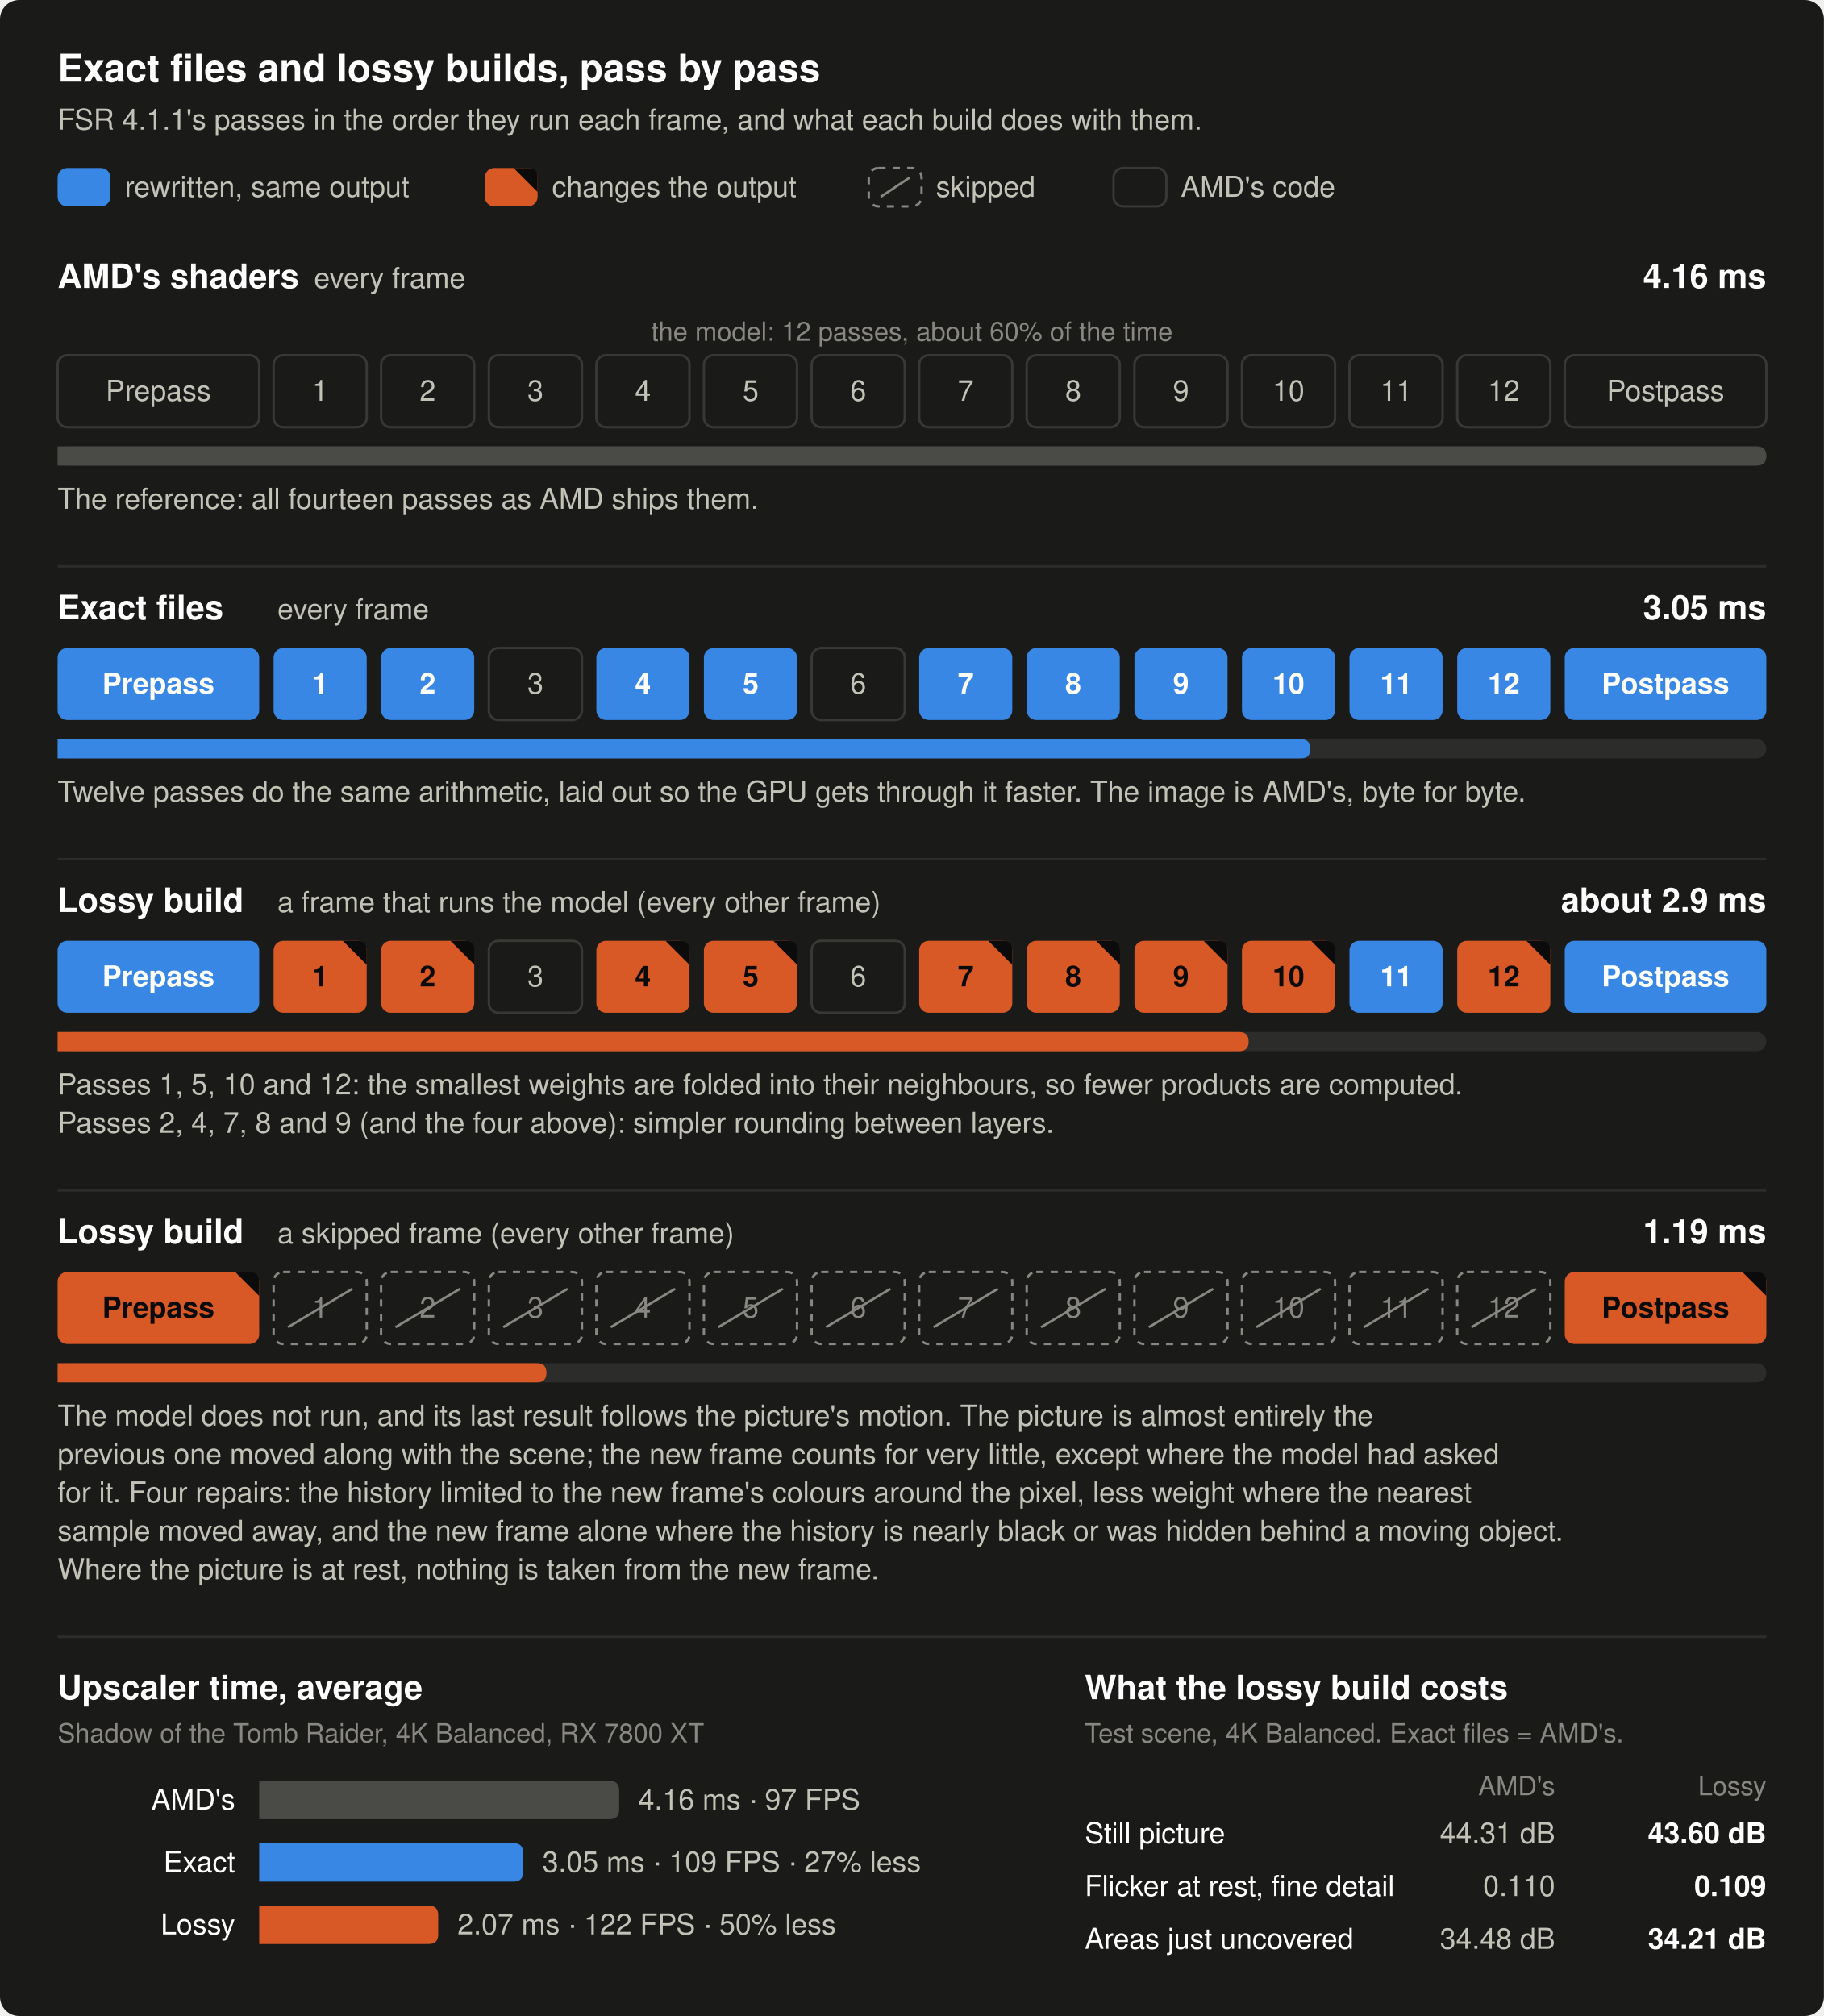
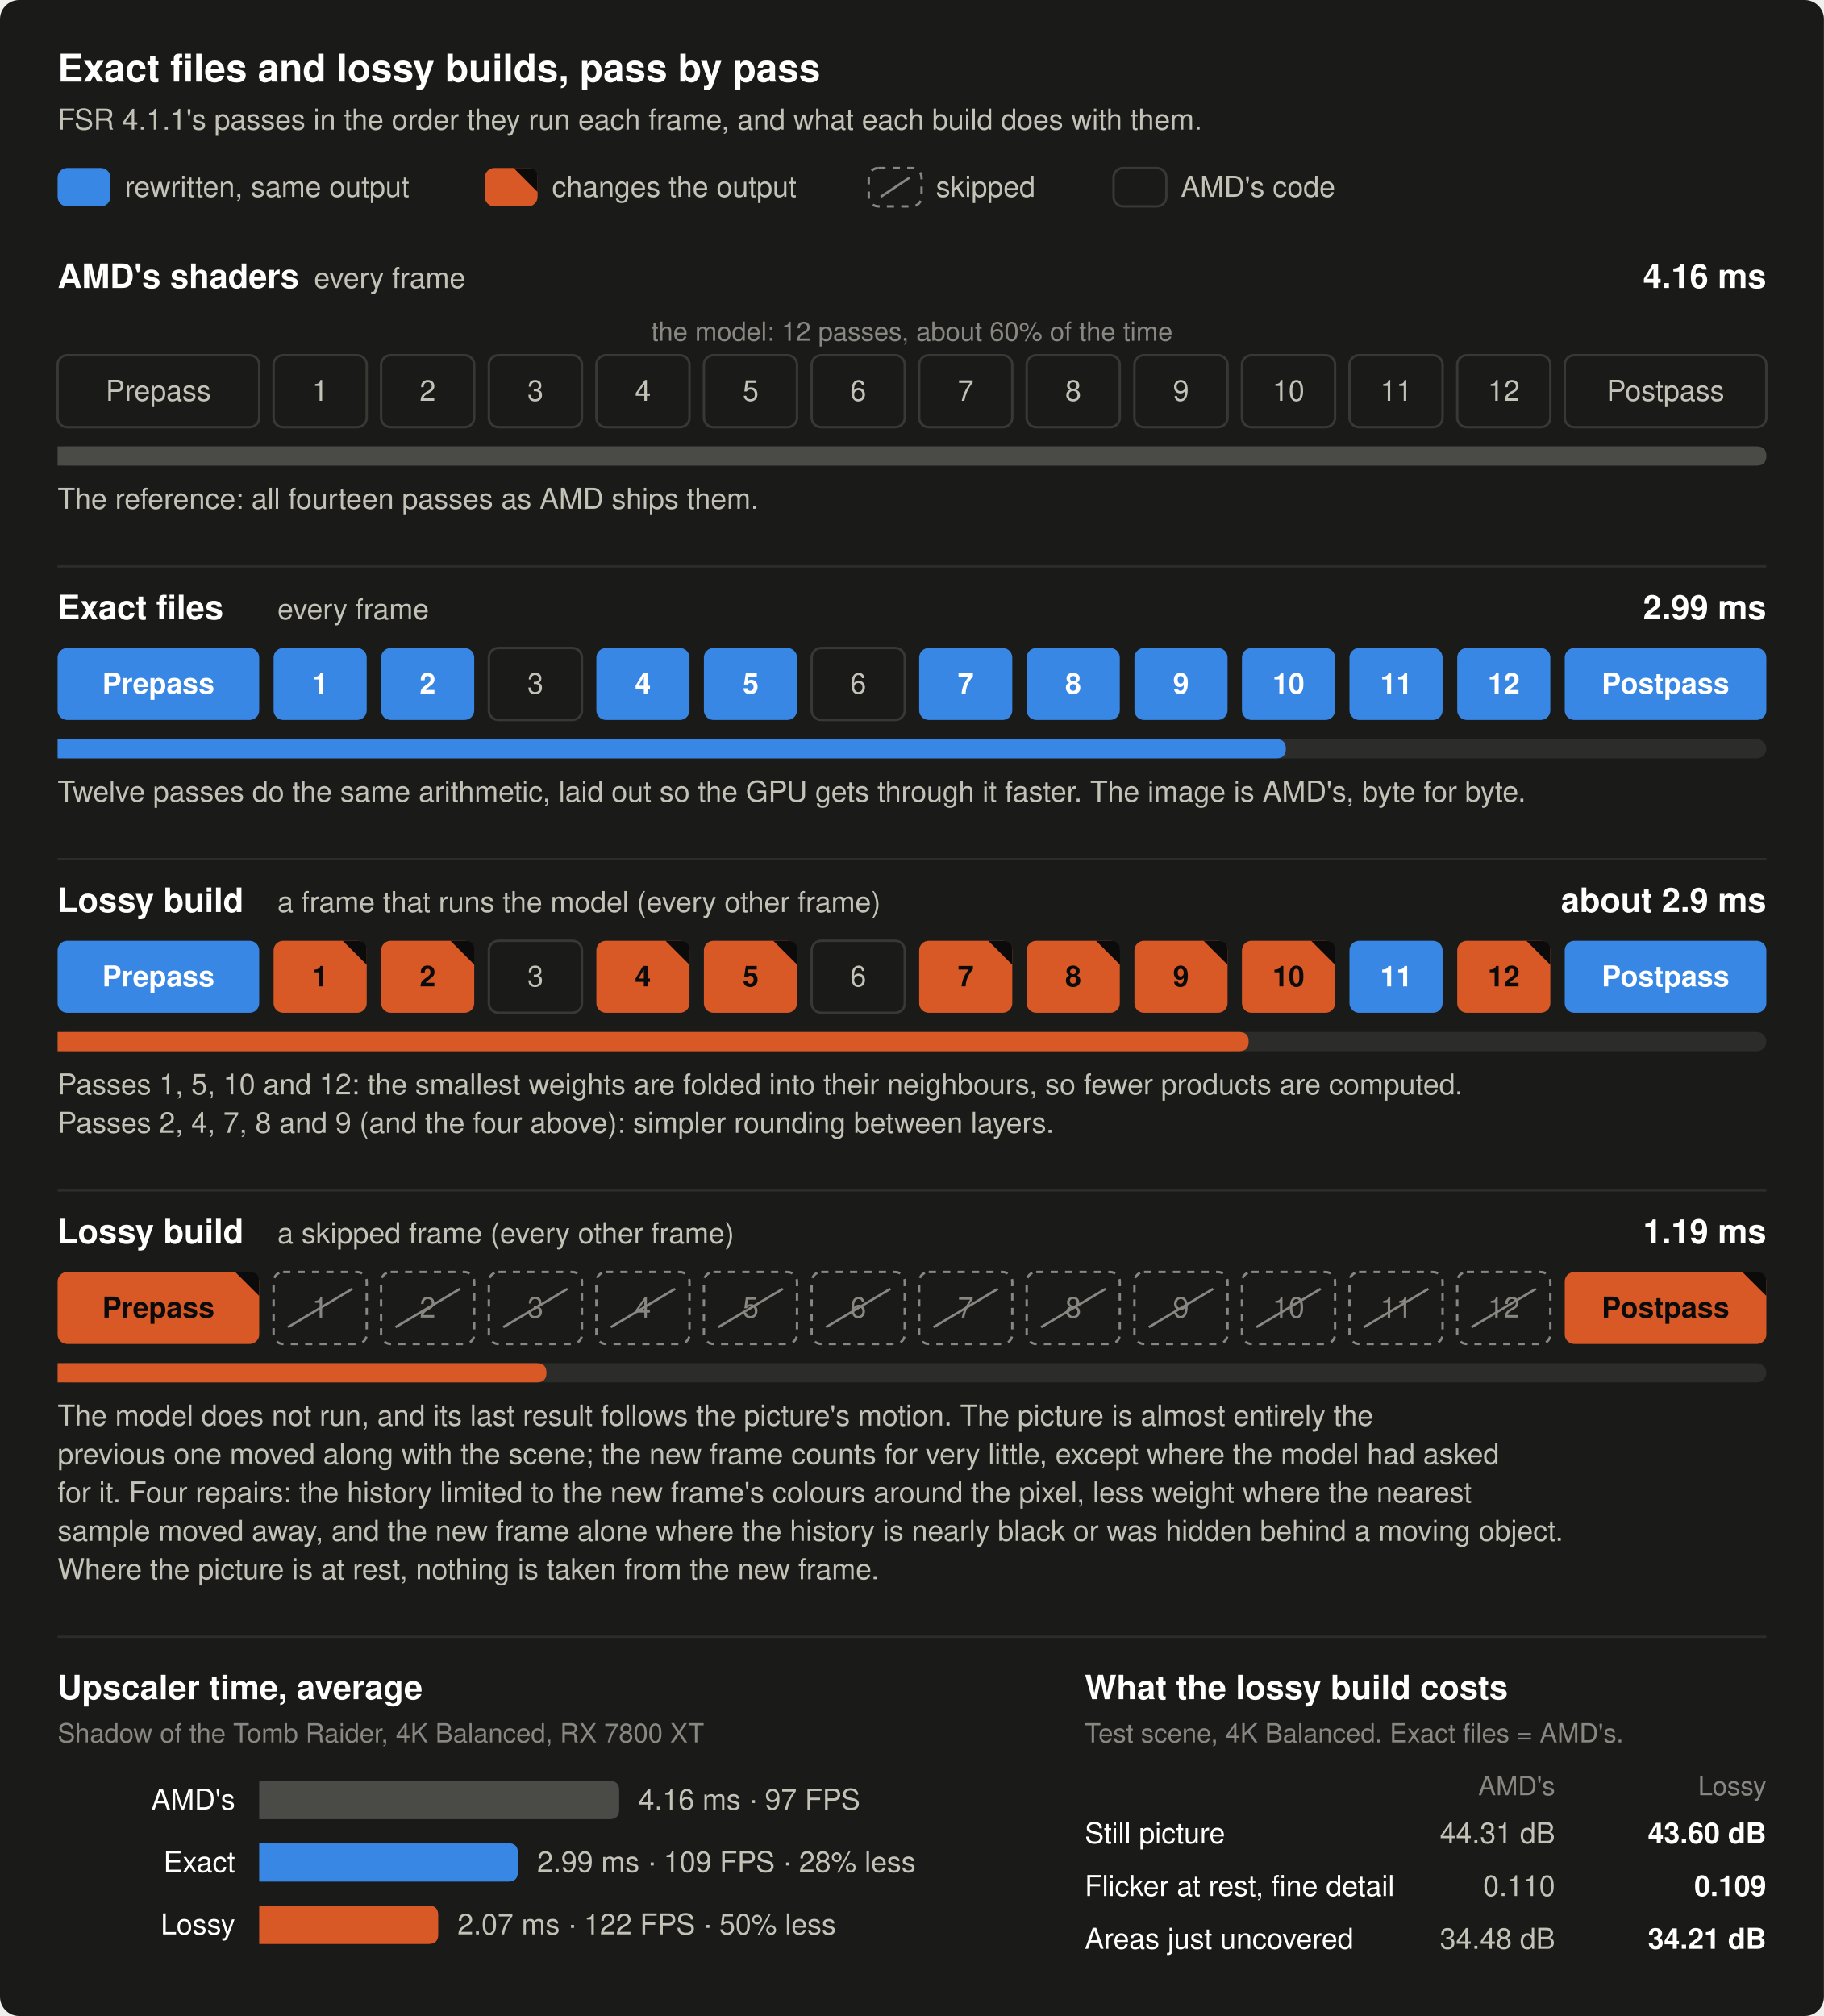
- <svg xmlns="http://www.w3.org/2000/svg" width="760" height="840" viewBox="0 0 760 840" role="img" aria-label="How the exact files and the lossy test builds differ from AMD's FSR 4.1.1 shaders, pass by pass. AMD's shaders: all fourteen passes unchanged, 4.16 ms per frame. Exact files: twelve passes rewritten with the same output (model passes 3 and 6 untouched), 3.05 ms, the image is AMD's byte for byte. Lossy build on a frame that runs the model: nine model passes change the output (weights folded in passes 1, 5, 10 and 12, simpler rounding in those and in 2, 4, 7, 8 and 9), about 2.9 ms. Lossy build on a skipped frame: all twelve model passes are skipped and the prepass and postpass show mostly the reprojected history, with the model's last result following the motion and four repairs, and nothing taken from the new frame where the picture is at rest, 1.19 ms. The two kinds of frame alternate, 2.07 ms on average, 50% less than AMD's. Cost of the lossy build in a test scene at 4K Balanced: still picture 43.60 dB against 44.31, flicker on fine detail at rest 0.109 against 0.110, areas just uncovered by a moving object 34.21 dB against 34.48. Shadow of the Tomb Raider, 4K Balanced, Radeon RX 7800 XT.">
+ <svg xmlns="http://www.w3.org/2000/svg" width="760" height="840" viewBox="0 0 760 840" role="img" aria-label="How the exact files and the lossy test builds differ from AMD's FSR 4.1.1 shaders, pass by pass. AMD's shaders: all fourteen passes unchanged, 4.16 ms per frame. Exact files: twelve passes rewritten with the same output (model passes 3 and 6 untouched), 2.99 ms, the image is AMD's byte for byte. Lossy build on a frame that runs the model: nine model passes change the output (weights folded in passes 1, 5, 10 and 12, simpler rounding in those and in 2, 4, 7, 8 and 9), about 2.9 ms. Lossy build on a skipped frame: all twelve model passes are skipped and the prepass and postpass show mostly the reprojected history, with the model's last result following the motion and four repairs, and nothing taken from the new frame where the picture is at rest, 1.19 ms. The two kinds of frame alternate, 2.07 ms on average, 50% less than AMD's. Cost of the lossy build in a test scene at 4K Balanced: still picture 43.60 dB against 44.31, flicker on fine detail at rest 0.109 against 0.110, areas just uncovered by a moving object 34.21 dB against 34.48. Shadow of the Tomb Raider, 4K Balanced, Radeon RX 7800 XT.">
  <rect width="760" height="840" rx="8" fill="#1a1a19" />
  <text x="24.0" y="34.0" font-family="-apple-system, 'Segoe UI', Helvetica, Arial, sans-serif" font-size="16" font-weight="600" text-anchor="start" fill="#ffffff">Exact files and lossy builds, pass by pass</text>
  <text x="24.0" y="54.0" font-family="-apple-system, 'Segoe UI', Helvetica, Arial, sans-serif" font-size="12" text-anchor="start" fill="#c3c2b7">FSR 4.1.1's passes in the order they run each frame, and what each build does with them.</text>
  <rect x="24.0" y="70" width="22.0" height="16" rx="4" fill="#3987e5" />
  <text x="35.0" y="82.0" font-family="-apple-system, 'Segoe UI', Helvetica, Arial, sans-serif" font-size="12" font-weight="600" text-anchor="middle" fill="#ffffff" />
  <text x="52.0" y="82.0" font-family="-apple-system, 'Segoe UI', Helvetica, Arial, sans-serif" font-size="12" text-anchor="start" fill="#c3c2b7">rewritten, same output</text>
  <rect x="202.0" y="70" width="22.0" height="16" rx="4" fill="#d95926" />
  <text x="213.0" y="82.0" font-family="-apple-system, 'Segoe UI', Helvetica, Arial, sans-serif" font-size="12" font-weight="600" text-anchor="middle" fill="#0b0b0b" />
  <path d="M214.0,70 H220.0 Q224.0,70 224.0,74 V80 Z" fill="#0b0b0b" />
  <text x="230.0" y="82.0" font-family="-apple-system, 'Segoe UI', Helvetica, Arial, sans-serif" font-size="12" text-anchor="start" fill="#c3c2b7">changes the output</text>
  <rect x="362.0" y="70" width="22.0" height="16" rx="4" fill="#1a1a19" stroke="#898781" stroke-width="1" stroke-dasharray="3 3" />
  <line x1="367" y1="82" x2="379" y2="74" stroke="#898781" stroke-width="1" />
  <text x="390.0" y="82.0" font-family="-apple-system, 'Segoe UI', Helvetica, Arial, sans-serif" font-size="12" text-anchor="start" fill="#c3c2b7">skipped</text>
  <rect x="464.0" y="70" width="22.0" height="16" rx="4" fill="#1a1a19" stroke="#383835" stroke-width="1" />
  <text x="475.0" y="82.0" font-family="-apple-system, 'Segoe UI', Helvetica, Arial, sans-serif" font-size="12" text-anchor="middle" fill="#c3c2b7" />
  <text x="492.0" y="82.0" font-family="-apple-system, 'Segoe UI', Helvetica, Arial, sans-serif" font-size="12" text-anchor="start" fill="#c3c2b7">AMD's code</text>
  <text x="24.0" y="120.0" font-family="-apple-system, 'Segoe UI', Helvetica, Arial, sans-serif" font-size="14" font-weight="600" text-anchor="start" fill="#ffffff">AMD's shaders</text>
  <text x="130.8" y="120.0" font-family="-apple-system, 'Segoe UI', Helvetica, Arial, sans-serif" font-size="12" text-anchor="start" fill="#c3c2b7">every frame</text>
  <text x="736.0" y="120.0" font-family="-apple-system, 'Segoe UI', Helvetica, Arial, sans-serif" font-size="14" font-weight="600" text-anchor="end" fill="#ffffff">4.16 ms</text>
  <rect x="24.0" y="148" width="84.0" height="30" rx="4" fill="#1a1a19" stroke="#383835" stroke-width="1" />
  <text x="66.0" y="167.0" font-family="-apple-system, 'Segoe UI', Helvetica, Arial, sans-serif" font-size="12" text-anchor="middle" fill="#c3c2b7">Prepass</text>
  <rect x="114.0" y="148" width="38.8" height="30" rx="4" fill="#1a1a19" stroke="#383835" stroke-width="1" />
  <text x="133.4" y="167.0" font-family="-apple-system, 'Segoe UI', Helvetica, Arial, sans-serif" font-size="12" text-anchor="middle" fill="#c3c2b7">1</text>
  <rect x="158.8" y="148" width="38.8" height="30" rx="4" fill="#1a1a19" stroke="#383835" stroke-width="1" />
  <text x="178.2" y="167.0" font-family="-apple-system, 'Segoe UI', Helvetica, Arial, sans-serif" font-size="12" text-anchor="middle" fill="#c3c2b7">2</text>
  <rect x="203.7" y="148" width="38.8" height="30" rx="4" fill="#1a1a19" stroke="#383835" stroke-width="1" />
  <text x="223.1" y="167.0" font-family="-apple-system, 'Segoe UI', Helvetica, Arial, sans-serif" font-size="12" text-anchor="middle" fill="#c3c2b7">3</text>
  <rect x="248.5" y="148" width="38.8" height="30" rx="4" fill="#1a1a19" stroke="#383835" stroke-width="1" />
  <text x="267.9" y="167.0" font-family="-apple-system, 'Segoe UI', Helvetica, Arial, sans-serif" font-size="12" text-anchor="middle" fill="#c3c2b7">4</text>
  <rect x="293.3" y="148" width="38.8" height="30" rx="4" fill="#1a1a19" stroke="#383835" stroke-width="1" />
  <text x="312.8" y="167.0" font-family="-apple-system, 'Segoe UI', Helvetica, Arial, sans-serif" font-size="12" text-anchor="middle" fill="#c3c2b7">5</text>
  <rect x="338.2" y="148" width="38.8" height="30" rx="4" fill="#1a1a19" stroke="#383835" stroke-width="1" />
  <text x="357.6" y="167.0" font-family="-apple-system, 'Segoe UI', Helvetica, Arial, sans-serif" font-size="12" text-anchor="middle" fill="#c3c2b7">6</text>
  <rect x="383.0" y="148" width="38.8" height="30" rx="4" fill="#1a1a19" stroke="#383835" stroke-width="1" />
  <text x="402.4" y="167.0" font-family="-apple-system, 'Segoe UI', Helvetica, Arial, sans-serif" font-size="12" text-anchor="middle" fill="#c3c2b7">7</text>
  <rect x="427.8" y="148" width="38.8" height="30" rx="4" fill="#1a1a19" stroke="#383835" stroke-width="1" />
  <text x="447.2" y="167.0" font-family="-apple-system, 'Segoe UI', Helvetica, Arial, sans-serif" font-size="12" text-anchor="middle" fill="#c3c2b7">8</text>
  <rect x="472.7" y="148" width="38.8" height="30" rx="4" fill="#1a1a19" stroke="#383835" stroke-width="1" />
  <text x="492.1" y="167.0" font-family="-apple-system, 'Segoe UI', Helvetica, Arial, sans-serif" font-size="12" text-anchor="middle" fill="#c3c2b7">9</text>
  <rect x="517.5" y="148" width="38.8" height="30" rx="4" fill="#1a1a19" stroke="#383835" stroke-width="1" />
  <text x="536.9" y="167.0" font-family="-apple-system, 'Segoe UI', Helvetica, Arial, sans-serif" font-size="12" text-anchor="middle" fill="#c3c2b7">10</text>
  <rect x="562.3" y="148" width="38.8" height="30" rx="4" fill="#1a1a19" stroke="#383835" stroke-width="1" />
  <text x="581.8" y="167.0" font-family="-apple-system, 'Segoe UI', Helvetica, Arial, sans-serif" font-size="12" text-anchor="middle" fill="#c3c2b7">11</text>
  <rect x="607.2" y="148" width="38.8" height="30" rx="4" fill="#1a1a19" stroke="#383835" stroke-width="1" />
  <text x="626.6" y="167.0" font-family="-apple-system, 'Segoe UI', Helvetica, Arial, sans-serif" font-size="12" text-anchor="middle" fill="#c3c2b7">12</text>
  <rect x="652.0" y="148" width="84.0" height="30" rx="4" fill="#1a1a19" stroke="#383835" stroke-width="1" />
  <text x="694.0" y="167.0" font-family="-apple-system, 'Segoe UI', Helvetica, Arial, sans-serif" font-size="12" text-anchor="middle" fill="#c3c2b7">Postpass</text>
  <text x="380.0" y="142.0" font-family="-apple-system, 'Segoe UI', Helvetica, Arial, sans-serif" font-size="11" text-anchor="middle" fill="#898781">the model: 12 passes, about 60% of the time</text>
  <rect x="24" y="186" width="712" height="8" rx="4" fill="#2c2c2a" />
  <path d="M24,186 H732.0 Q736.0,186 736.0,190 V190 Q736.0,194 732.0,194 H24 Z" fill="#4a4a46" />
  <text x="24.0" y="212.0" font-family="-apple-system, 'Segoe UI', Helvetica, Arial, sans-serif" font-size="12" text-anchor="start" fill="#c3c2b7">The reference: all fourteen passes as AMD ships them.</text>
  <line x1="24" y1="236" x2="736" y2="236" stroke="#2c2c2a" stroke-width="1" />
  <text x="24.0" y="258.0" font-family="-apple-system, 'Segoe UI', Helvetica, Arial, sans-serif" font-size="14" font-weight="600" text-anchor="start" fill="#ffffff">Exact files</text>
  <text x="115.6" y="258.0" font-family="-apple-system, 'Segoe UI', Helvetica, Arial, sans-serif" font-size="12" text-anchor="start" fill="#c3c2b7">every frame</text>
-   <text x="736.0" y="258.0" font-family="-apple-system, 'Segoe UI', Helvetica, Arial, sans-serif" font-size="14" font-weight="600" text-anchor="end" fill="#ffffff">3.05 ms</text>
+   <text x="736.0" y="258.0" font-family="-apple-system, 'Segoe UI', Helvetica, Arial, sans-serif" font-size="14" font-weight="600" text-anchor="end" fill="#ffffff">2.99 ms</text>
  <rect x="24.0" y="270" width="84.0" height="30" rx="4" fill="#3987e5" />
  <text x="66.0" y="289.0" font-family="-apple-system, 'Segoe UI', Helvetica, Arial, sans-serif" font-size="12" font-weight="600" text-anchor="middle" fill="#ffffff">Prepass</text>
  <rect x="114.0" y="270" width="38.8" height="30" rx="4" fill="#3987e5" />
  <text x="133.4" y="289.0" font-family="-apple-system, 'Segoe UI', Helvetica, Arial, sans-serif" font-size="12" font-weight="600" text-anchor="middle" fill="#ffffff">1</text>
  <rect x="158.8" y="270" width="38.8" height="30" rx="4" fill="#3987e5" />
  <text x="178.2" y="289.0" font-family="-apple-system, 'Segoe UI', Helvetica, Arial, sans-serif" font-size="12" font-weight="600" text-anchor="middle" fill="#ffffff">2</text>
  <rect x="203.7" y="270" width="38.8" height="30" rx="4" fill="#1a1a19" stroke="#383835" stroke-width="1" />
  <text x="223.1" y="289.0" font-family="-apple-system, 'Segoe UI', Helvetica, Arial, sans-serif" font-size="12" text-anchor="middle" fill="#c3c2b7">3</text>
  <rect x="248.5" y="270" width="38.8" height="30" rx="4" fill="#3987e5" />
  <text x="267.9" y="289.0" font-family="-apple-system, 'Segoe UI', Helvetica, Arial, sans-serif" font-size="12" font-weight="600" text-anchor="middle" fill="#ffffff">4</text>
  <rect x="293.3" y="270" width="38.8" height="30" rx="4" fill="#3987e5" />
  <text x="312.8" y="289.0" font-family="-apple-system, 'Segoe UI', Helvetica, Arial, sans-serif" font-size="12" font-weight="600" text-anchor="middle" fill="#ffffff">5</text>
  <rect x="338.2" y="270" width="38.8" height="30" rx="4" fill="#1a1a19" stroke="#383835" stroke-width="1" />
  <text x="357.6" y="289.0" font-family="-apple-system, 'Segoe UI', Helvetica, Arial, sans-serif" font-size="12" text-anchor="middle" fill="#c3c2b7">6</text>
  <rect x="383.0" y="270" width="38.8" height="30" rx="4" fill="#3987e5" />
  <text x="402.4" y="289.0" font-family="-apple-system, 'Segoe UI', Helvetica, Arial, sans-serif" font-size="12" font-weight="600" text-anchor="middle" fill="#ffffff">7</text>
  <rect x="427.8" y="270" width="38.8" height="30" rx="4" fill="#3987e5" />
  <text x="447.2" y="289.0" font-family="-apple-system, 'Segoe UI', Helvetica, Arial, sans-serif" font-size="12" font-weight="600" text-anchor="middle" fill="#ffffff">8</text>
  <rect x="472.7" y="270" width="38.8" height="30" rx="4" fill="#3987e5" />
  <text x="492.1" y="289.0" font-family="-apple-system, 'Segoe UI', Helvetica, Arial, sans-serif" font-size="12" font-weight="600" text-anchor="middle" fill="#ffffff">9</text>
  <rect x="517.5" y="270" width="38.8" height="30" rx="4" fill="#3987e5" />
  <text x="536.9" y="289.0" font-family="-apple-system, 'Segoe UI', Helvetica, Arial, sans-serif" font-size="12" font-weight="600" text-anchor="middle" fill="#ffffff">10</text>
  <rect x="562.3" y="270" width="38.8" height="30" rx="4" fill="#3987e5" />
  <text x="581.8" y="289.0" font-family="-apple-system, 'Segoe UI', Helvetica, Arial, sans-serif" font-size="12" font-weight="600" text-anchor="middle" fill="#ffffff">11</text>
  <rect x="607.2" y="270" width="38.8" height="30" rx="4" fill="#3987e5" />
  <text x="626.6" y="289.0" font-family="-apple-system, 'Segoe UI', Helvetica, Arial, sans-serif" font-size="12" font-weight="600" text-anchor="middle" fill="#ffffff">12</text>
  <rect x="652.0" y="270" width="84.0" height="30" rx="4" fill="#3987e5" />
  <text x="694.0" y="289.0" font-family="-apple-system, 'Segoe UI', Helvetica, Arial, sans-serif" font-size="12" font-weight="600" text-anchor="middle" fill="#ffffff">Postpass</text>
  <rect x="24" y="308" width="712" height="8" rx="4" fill="#2c2c2a" />
-   <path d="M24,308 H542.0 Q546.0,308 546.0,312 V312 Q546.0,316 542.0,316 H24 Z" fill="#3987e5" />
+   <path d="M24,308 H531.8 Q535.8,308 535.8,312 V312 Q535.8,316 531.8,316 H24 Z" fill="#3987e5" />
  <text x="24.0" y="334.0" font-family="-apple-system, 'Segoe UI', Helvetica, Arial, sans-serif" font-size="12" text-anchor="start" fill="#c3c2b7">Twelve passes do the same arithmetic, laid out so the GPU gets through it faster. The image is AMD's, byte for byte.</text>
  <line x1="24" y1="358" x2="736" y2="358" stroke="#2c2c2a" stroke-width="1" />
  <text x="24.0" y="380.0" font-family="-apple-system, 'Segoe UI', Helvetica, Arial, sans-serif" font-size="14" font-weight="600" text-anchor="start" fill="#ffffff">Lossy build</text>
  <text x="115.6" y="380.0" font-family="-apple-system, 'Segoe UI', Helvetica, Arial, sans-serif" font-size="12" text-anchor="start" fill="#c3c2b7">a frame that runs the model (every other frame)</text>
  <text x="736.0" y="380.0" font-family="-apple-system, 'Segoe UI', Helvetica, Arial, sans-serif" font-size="14" font-weight="600" text-anchor="end" fill="#ffffff">about 2.9 ms</text>
  <rect x="24.0" y="392" width="84.0" height="30" rx="4" fill="#3987e5" />
  <text x="66.0" y="411.0" font-family="-apple-system, 'Segoe UI', Helvetica, Arial, sans-serif" font-size="12" font-weight="600" text-anchor="middle" fill="#ffffff">Prepass</text>
  <rect x="114.0" y="392" width="38.8" height="30" rx="4" fill="#d95926" />
  <text x="133.4" y="411.0" font-family="-apple-system, 'Segoe UI', Helvetica, Arial, sans-serif" font-size="12" font-weight="600" text-anchor="middle" fill="#0b0b0b">1</text>
  <path d="M142.8,392 H148.8 Q152.8,392 152.8,396 V402 Z" fill="#0b0b0b" />
  <rect x="158.8" y="392" width="38.8" height="30" rx="4" fill="#d95926" />
  <text x="178.2" y="411.0" font-family="-apple-system, 'Segoe UI', Helvetica, Arial, sans-serif" font-size="12" font-weight="600" text-anchor="middle" fill="#0b0b0b">2</text>
  <path d="M187.7,392 H193.7 Q197.7,392 197.7,396 V402 Z" fill="#0b0b0b" />
  <rect x="203.7" y="392" width="38.8" height="30" rx="4" fill="#1a1a19" stroke="#383835" stroke-width="1" />
  <text x="223.1" y="411.0" font-family="-apple-system, 'Segoe UI', Helvetica, Arial, sans-serif" font-size="12" text-anchor="middle" fill="#c3c2b7">3</text>
  <rect x="248.5" y="392" width="38.8" height="30" rx="4" fill="#d95926" />
  <text x="267.9" y="411.0" font-family="-apple-system, 'Segoe UI', Helvetica, Arial, sans-serif" font-size="12" font-weight="600" text-anchor="middle" fill="#0b0b0b">4</text>
  <path d="M277.3,392 H283.3 Q287.3,392 287.3,396 V402 Z" fill="#0b0b0b" />
  <rect x="293.3" y="392" width="38.8" height="30" rx="4" fill="#d95926" />
  <text x="312.8" y="411.0" font-family="-apple-system, 'Segoe UI', Helvetica, Arial, sans-serif" font-size="12" font-weight="600" text-anchor="middle" fill="#0b0b0b">5</text>
  <path d="M322.2,392 H328.2 Q332.2,392 332.2,396 V402 Z" fill="#0b0b0b" />
  <rect x="338.2" y="392" width="38.8" height="30" rx="4" fill="#1a1a19" stroke="#383835" stroke-width="1" />
  <text x="357.6" y="411.0" font-family="-apple-system, 'Segoe UI', Helvetica, Arial, sans-serif" font-size="12" text-anchor="middle" fill="#c3c2b7">6</text>
  <rect x="383.0" y="392" width="38.8" height="30" rx="4" fill="#d95926" />
  <text x="402.4" y="411.0" font-family="-apple-system, 'Segoe UI', Helvetica, Arial, sans-serif" font-size="12" font-weight="600" text-anchor="middle" fill="#0b0b0b">7</text>
  <path d="M411.8,392 H417.8 Q421.8,392 421.8,396 V402 Z" fill="#0b0b0b" />
  <rect x="427.8" y="392" width="38.8" height="30" rx="4" fill="#d95926" />
  <text x="447.2" y="411.0" font-family="-apple-system, 'Segoe UI', Helvetica, Arial, sans-serif" font-size="12" font-weight="600" text-anchor="middle" fill="#0b0b0b">8</text>
  <path d="M456.7,392 H462.7 Q466.7,392 466.7,396 V402 Z" fill="#0b0b0b" />
  <rect x="472.7" y="392" width="38.8" height="30" rx="4" fill="#d95926" />
  <text x="492.1" y="411.0" font-family="-apple-system, 'Segoe UI', Helvetica, Arial, sans-serif" font-size="12" font-weight="600" text-anchor="middle" fill="#0b0b0b">9</text>
  <path d="M501.5,392 H507.5 Q511.5,392 511.5,396 V402 Z" fill="#0b0b0b" />
  <rect x="517.5" y="392" width="38.8" height="30" rx="4" fill="#d95926" />
  <text x="536.9" y="411.0" font-family="-apple-system, 'Segoe UI', Helvetica, Arial, sans-serif" font-size="12" font-weight="600" text-anchor="middle" fill="#0b0b0b">10</text>
  <path d="M546.3,392 H552.3 Q556.3,392 556.3,396 V402 Z" fill="#0b0b0b" />
  <rect x="562.3" y="392" width="38.8" height="30" rx="4" fill="#3987e5" />
  <text x="581.8" y="411.0" font-family="-apple-system, 'Segoe UI', Helvetica, Arial, sans-serif" font-size="12" font-weight="600" text-anchor="middle" fill="#ffffff">11</text>
  <rect x="607.2" y="392" width="38.8" height="30" rx="4" fill="#d95926" />
  <text x="626.6" y="411.0" font-family="-apple-system, 'Segoe UI', Helvetica, Arial, sans-serif" font-size="12" font-weight="600" text-anchor="middle" fill="#0b0b0b">12</text>
  <path d="M636.0,392 H642.0 Q646.0,392 646.0,396 V402 Z" fill="#0b0b0b" />
  <rect x="652.0" y="392" width="84.0" height="30" rx="4" fill="#3987e5" />
  <text x="694.0" y="411.0" font-family="-apple-system, 'Segoe UI', Helvetica, Arial, sans-serif" font-size="12" font-weight="600" text-anchor="middle" fill="#ffffff">Postpass</text>
  <rect x="24" y="430" width="712" height="8" rx="4" fill="#2c2c2a" />
  <path d="M24,430 H516.3 Q520.3,430 520.3,434 V434 Q520.3,438 516.3,438 H24 Z" fill="#d95926" />
  <text x="24.0" y="456.0" font-family="-apple-system, 'Segoe UI', Helvetica, Arial, sans-serif" font-size="12" text-anchor="start" fill="#c3c2b7">Passes 1, 5, 10 and 12: the smallest weights are folded into their neighbours, so fewer products are computed.</text>
  <text x="24.0" y="472.0" font-family="-apple-system, 'Segoe UI', Helvetica, Arial, sans-serif" font-size="12" text-anchor="start" fill="#c3c2b7">Passes 2, 4, 7, 8 and 9 (and the four above): simpler rounding between layers.</text>
  <line x1="24" y1="496" x2="736" y2="496" stroke="#2c2c2a" stroke-width="1" />
  <text x="24.0" y="518.0" font-family="-apple-system, 'Segoe UI', Helvetica, Arial, sans-serif" font-size="14" font-weight="600" text-anchor="start" fill="#ffffff">Lossy build</text>
  <text x="115.6" y="518.0" font-family="-apple-system, 'Segoe UI', Helvetica, Arial, sans-serif" font-size="12" text-anchor="start" fill="#c3c2b7">a skipped frame (every other frame)</text>
  <text x="736.0" y="518.0" font-family="-apple-system, 'Segoe UI', Helvetica, Arial, sans-serif" font-size="14" font-weight="600" text-anchor="end" fill="#ffffff">1.19 ms</text>
  <rect x="24.0" y="530" width="84.0" height="30" rx="4" fill="#d95926" />
  <text x="66.0" y="549.0" font-family="-apple-system, 'Segoe UI', Helvetica, Arial, sans-serif" font-size="12" font-weight="600" text-anchor="middle" fill="#0b0b0b">Prepass</text>
  <path d="M98.0,530 H104.0 Q108.0,530 108.0,534 V540 Z" fill="#0b0b0b" />
  <rect x="114.0" y="530" width="38.8" height="30" rx="4" fill="#1a1a19" stroke="#898781" stroke-width="1" stroke-dasharray="3 3" />
  <text x="133.4" y="549.0" font-family="-apple-system, 'Segoe UI', Helvetica, Arial, sans-serif" font-size="12" text-anchor="middle" fill="#898781">1</text>
  <line x1="120.0" y1="553" x2="146.8" y2="537" stroke="#898781" stroke-width="1" />
  <rect x="158.8" y="530" width="38.8" height="30" rx="4" fill="#1a1a19" stroke="#898781" stroke-width="1" stroke-dasharray="3 3" />
  <text x="178.2" y="549.0" font-family="-apple-system, 'Segoe UI', Helvetica, Arial, sans-serif" font-size="12" text-anchor="middle" fill="#898781">2</text>
  <line x1="164.8" y1="553" x2="191.7" y2="537" stroke="#898781" stroke-width="1" />
  <rect x="203.7" y="530" width="38.8" height="30" rx="4" fill="#1a1a19" stroke="#898781" stroke-width="1" stroke-dasharray="3 3" />
  <text x="223.1" y="549.0" font-family="-apple-system, 'Segoe UI', Helvetica, Arial, sans-serif" font-size="12" text-anchor="middle" fill="#898781">3</text>
  <line x1="209.7" y1="553" x2="236.5" y2="537" stroke="#898781" stroke-width="1" />
  <rect x="248.5" y="530" width="38.8" height="30" rx="4" fill="#1a1a19" stroke="#898781" stroke-width="1" stroke-dasharray="3 3" />
  <text x="267.9" y="549.0" font-family="-apple-system, 'Segoe UI', Helvetica, Arial, sans-serif" font-size="12" text-anchor="middle" fill="#898781">4</text>
  <line x1="254.5" y1="553" x2="281.3" y2="537" stroke="#898781" stroke-width="1" />
  <rect x="293.3" y="530" width="38.8" height="30" rx="4" fill="#1a1a19" stroke="#898781" stroke-width="1" stroke-dasharray="3 3" />
  <text x="312.8" y="549.0" font-family="-apple-system, 'Segoe UI', Helvetica, Arial, sans-serif" font-size="12" text-anchor="middle" fill="#898781">5</text>
  <line x1="299.3" y1="553" x2="326.2" y2="537" stroke="#898781" stroke-width="1" />
  <rect x="338.2" y="530" width="38.8" height="30" rx="4" fill="#1a1a19" stroke="#898781" stroke-width="1" stroke-dasharray="3 3" />
  <text x="357.6" y="549.0" font-family="-apple-system, 'Segoe UI', Helvetica, Arial, sans-serif" font-size="12" text-anchor="middle" fill="#898781">6</text>
  <line x1="344.2" y1="553" x2="371.0" y2="537" stroke="#898781" stroke-width="1" />
  <rect x="383.0" y="530" width="38.8" height="30" rx="4" fill="#1a1a19" stroke="#898781" stroke-width="1" stroke-dasharray="3 3" />
  <text x="402.4" y="549.0" font-family="-apple-system, 'Segoe UI', Helvetica, Arial, sans-serif" font-size="12" text-anchor="middle" fill="#898781">7</text>
  <line x1="389.0" y1="553" x2="415.8" y2="537" stroke="#898781" stroke-width="1" />
  <rect x="427.8" y="530" width="38.8" height="30" rx="4" fill="#1a1a19" stroke="#898781" stroke-width="1" stroke-dasharray="3 3" />
  <text x="447.2" y="549.0" font-family="-apple-system, 'Segoe UI', Helvetica, Arial, sans-serif" font-size="12" text-anchor="middle" fill="#898781">8</text>
  <line x1="433.8" y1="553" x2="460.7" y2="537" stroke="#898781" stroke-width="1" />
  <rect x="472.7" y="530" width="38.8" height="30" rx="4" fill="#1a1a19" stroke="#898781" stroke-width="1" stroke-dasharray="3 3" />
  <text x="492.1" y="549.0" font-family="-apple-system, 'Segoe UI', Helvetica, Arial, sans-serif" font-size="12" text-anchor="middle" fill="#898781">9</text>
  <line x1="478.7" y1="553" x2="505.5" y2="537" stroke="#898781" stroke-width="1" />
  <rect x="517.5" y="530" width="38.8" height="30" rx="4" fill="#1a1a19" stroke="#898781" stroke-width="1" stroke-dasharray="3 3" />
  <text x="536.9" y="549.0" font-family="-apple-system, 'Segoe UI', Helvetica, Arial, sans-serif" font-size="12" text-anchor="middle" fill="#898781">10</text>
  <line x1="523.5" y1="553" x2="550.3" y2="537" stroke="#898781" stroke-width="1" />
  <rect x="562.3" y="530" width="38.8" height="30" rx="4" fill="#1a1a19" stroke="#898781" stroke-width="1" stroke-dasharray="3 3" />
  <text x="581.8" y="549.0" font-family="-apple-system, 'Segoe UI', Helvetica, Arial, sans-serif" font-size="12" text-anchor="middle" fill="#898781">11</text>
  <line x1="568.3" y1="553" x2="595.2" y2="537" stroke="#898781" stroke-width="1" />
  <rect x="607.2" y="530" width="38.8" height="30" rx="4" fill="#1a1a19" stroke="#898781" stroke-width="1" stroke-dasharray="3 3" />
  <text x="626.6" y="549.0" font-family="-apple-system, 'Segoe UI', Helvetica, Arial, sans-serif" font-size="12" text-anchor="middle" fill="#898781">12</text>
  <line x1="613.2" y1="553" x2="640.0" y2="537" stroke="#898781" stroke-width="1" />
  <rect x="652.0" y="530" width="84.0" height="30" rx="4" fill="#d95926" />
  <text x="694.0" y="549.0" font-family="-apple-system, 'Segoe UI', Helvetica, Arial, sans-serif" font-size="12" font-weight="600" text-anchor="middle" fill="#0b0b0b">Postpass</text>
  <path d="M726.0,530 H732.0 Q736.0,530 736.0,534 V540 Z" fill="#0b0b0b" />
  <rect x="24" y="568" width="712" height="8" rx="4" fill="#2c2c2a" />
  <path d="M24,568 H223.7 Q227.7,568 227.7,572 V572 Q227.7,576 223.7,576 H24 Z" fill="#d95926" />
  <text x="24.0" y="594.0" font-family="-apple-system, 'Segoe UI', Helvetica, Arial, sans-serif" font-size="12" text-anchor="start" fill="#c3c2b7">The model does not run, and its last result follows the picture's motion. The picture is almost entirely the</text>
  <text x="24.0" y="610.0" font-family="-apple-system, 'Segoe UI', Helvetica, Arial, sans-serif" font-size="12" text-anchor="start" fill="#c3c2b7">previous one moved along with the scene; the new frame counts for very little, except where the model had asked</text>
  <text x="24.0" y="626.0" font-family="-apple-system, 'Segoe UI', Helvetica, Arial, sans-serif" font-size="12" text-anchor="start" fill="#c3c2b7">for it. Four repairs: the history limited to the new frame's colours around the pixel, less weight where the nearest</text>
  <text x="24.0" y="642.0" font-family="-apple-system, 'Segoe UI', Helvetica, Arial, sans-serif" font-size="12" text-anchor="start" fill="#c3c2b7">sample moved away, and the new frame alone where the history is nearly black or was hidden behind a moving object.</text>
  <text x="24.0" y="658.0" font-family="-apple-system, 'Segoe UI', Helvetica, Arial, sans-serif" font-size="12" text-anchor="start" fill="#c3c2b7">Where the picture is at rest, nothing is taken from the new frame.</text>
  <line x1="24" y1="682" x2="736" y2="682" stroke="#2c2c2a" stroke-width="1" />
  <text x="24.0" y="708.0" font-family="-apple-system, 'Segoe UI', Helvetica, Arial, sans-serif" font-size="14" font-weight="600" text-anchor="start" fill="#ffffff">Upscaler time, average</text>
  <text x="24.0" y="726.0" font-family="-apple-system, 'Segoe UI', Helvetica, Arial, sans-serif" font-size="11" text-anchor="start" fill="#898781">Shadow of the Tomb Raider, 4K Balanced, RX 7800 XT</text>
  <text x="98.0" y="754.0" font-family="-apple-system, 'Segoe UI', Helvetica, Arial, sans-serif" font-size="12" text-anchor="end" fill="#ffffff">AMD's</text>
  <path d="M108,742 H254.0 Q258.0,742 258.0,746 V754 Q258.0,758 254.0,758 H108 Z" fill="#4a4a46" />
  <text x="266.0" y="754.0" font-family="-apple-system, 'Segoe UI', Helvetica, Arial, sans-serif" font-size="12" text-anchor="start" fill="#c3c2b7">4.16 ms  ·  97 FPS</text>
  <text x="98.0" y="780.0" font-family="-apple-system, 'Segoe UI', Helvetica, Arial, sans-serif" font-size="12" text-anchor="end" fill="#ffffff">Exact</text>
-   <path d="M108,768 H214.0 Q218.0,768 218.0,772 V780 Q218.0,784 214.0,784 H108 Z" fill="#3987e5" />
-   <text x="226.0" y="780.0" font-family="-apple-system, 'Segoe UI', Helvetica, Arial, sans-serif" font-size="12" text-anchor="start" fill="#c3c2b7">3.05 ms  ·  109 FPS  ·  27% less</text>
+   <path d="M108,768 H211.8 Q215.8,768 215.8,772 V780 Q215.8,784 211.8,784 H108 Z" fill="#3987e5" />
+   <text x="223.8" y="780.0" font-family="-apple-system, 'Segoe UI', Helvetica, Arial, sans-serif" font-size="12" text-anchor="start" fill="#c3c2b7">2.99 ms  ·  109 FPS  ·  28% less</text>
  <text x="98.0" y="806.0" font-family="-apple-system, 'Segoe UI', Helvetica, Arial, sans-serif" font-size="12" text-anchor="end" fill="#ffffff">Lossy</text>
  <path d="M108,794 H178.6 Q182.6,794 182.6,798 V806 Q182.6,810 178.6,810 H108 Z" fill="#d95926" />
  <text x="190.6" y="806.0" font-family="-apple-system, 'Segoe UI', Helvetica, Arial, sans-serif" font-size="12" text-anchor="start" fill="#c3c2b7">2.07 ms  ·  122 FPS  ·  50% less</text>
  <text x="452.0" y="708.0" font-family="-apple-system, 'Segoe UI', Helvetica, Arial, sans-serif" font-size="14" font-weight="600" text-anchor="start" fill="#ffffff">What the lossy build costs</text>
  <text x="452.0" y="726.0" font-family="-apple-system, 'Segoe UI', Helvetica, Arial, sans-serif" font-size="11" text-anchor="start" fill="#898781">Test scene, 4K Balanced. Exact files = AMD's.</text>
  <text x="648.0" y="748.0" font-family="-apple-system, 'Segoe UI', Helvetica, Arial, sans-serif" font-size="11" text-anchor="end" fill="#898781">AMD's</text>
  <text x="736.0" y="748.0" font-family="-apple-system, 'Segoe UI', Helvetica, Arial, sans-serif" font-size="11" text-anchor="end" fill="#898781">Lossy</text>
  <text x="452.0" y="768.0" font-family="-apple-system, 'Segoe UI', Helvetica, Arial, sans-serif" font-size="12" text-anchor="start" fill="#ffffff">Still picture</text>
  <text x="648.0" y="768.0" font-family="-apple-system, 'Segoe UI', Helvetica, Arial, sans-serif" font-size="12" text-anchor="end" fill="#c3c2b7">44.31 dB</text>
  <text x="736.0" y="768.0" font-family="-apple-system, 'Segoe UI', Helvetica, Arial, sans-serif" font-size="12" font-weight="600" text-anchor="end" fill="#ffffff">43.60 dB</text>
  <text x="452.0" y="790.0" font-family="-apple-system, 'Segoe UI', Helvetica, Arial, sans-serif" font-size="12" text-anchor="start" fill="#ffffff">Flicker at rest, fine detail</text>
  <text x="648.0" y="790.0" font-family="-apple-system, 'Segoe UI', Helvetica, Arial, sans-serif" font-size="12" text-anchor="end" fill="#c3c2b7">0.110</text>
  <text x="736.0" y="790.0" font-family="-apple-system, 'Segoe UI', Helvetica, Arial, sans-serif" font-size="12" font-weight="600" text-anchor="end" fill="#ffffff">0.109</text>
  <text x="452.0" y="812.0" font-family="-apple-system, 'Segoe UI', Helvetica, Arial, sans-serif" font-size="12" text-anchor="start" fill="#ffffff">Areas just uncovered</text>
  <text x="648.0" y="812.0" font-family="-apple-system, 'Segoe UI', Helvetica, Arial, sans-serif" font-size="12" text-anchor="end" fill="#c3c2b7">34.48 dB</text>
  <text x="736.0" y="812.0" font-family="-apple-system, 'Segoe UI', Helvetica, Arial, sans-serif" font-size="12" font-weight="600" text-anchor="end" fill="#ffffff">34.21 dB</text>
</svg>
